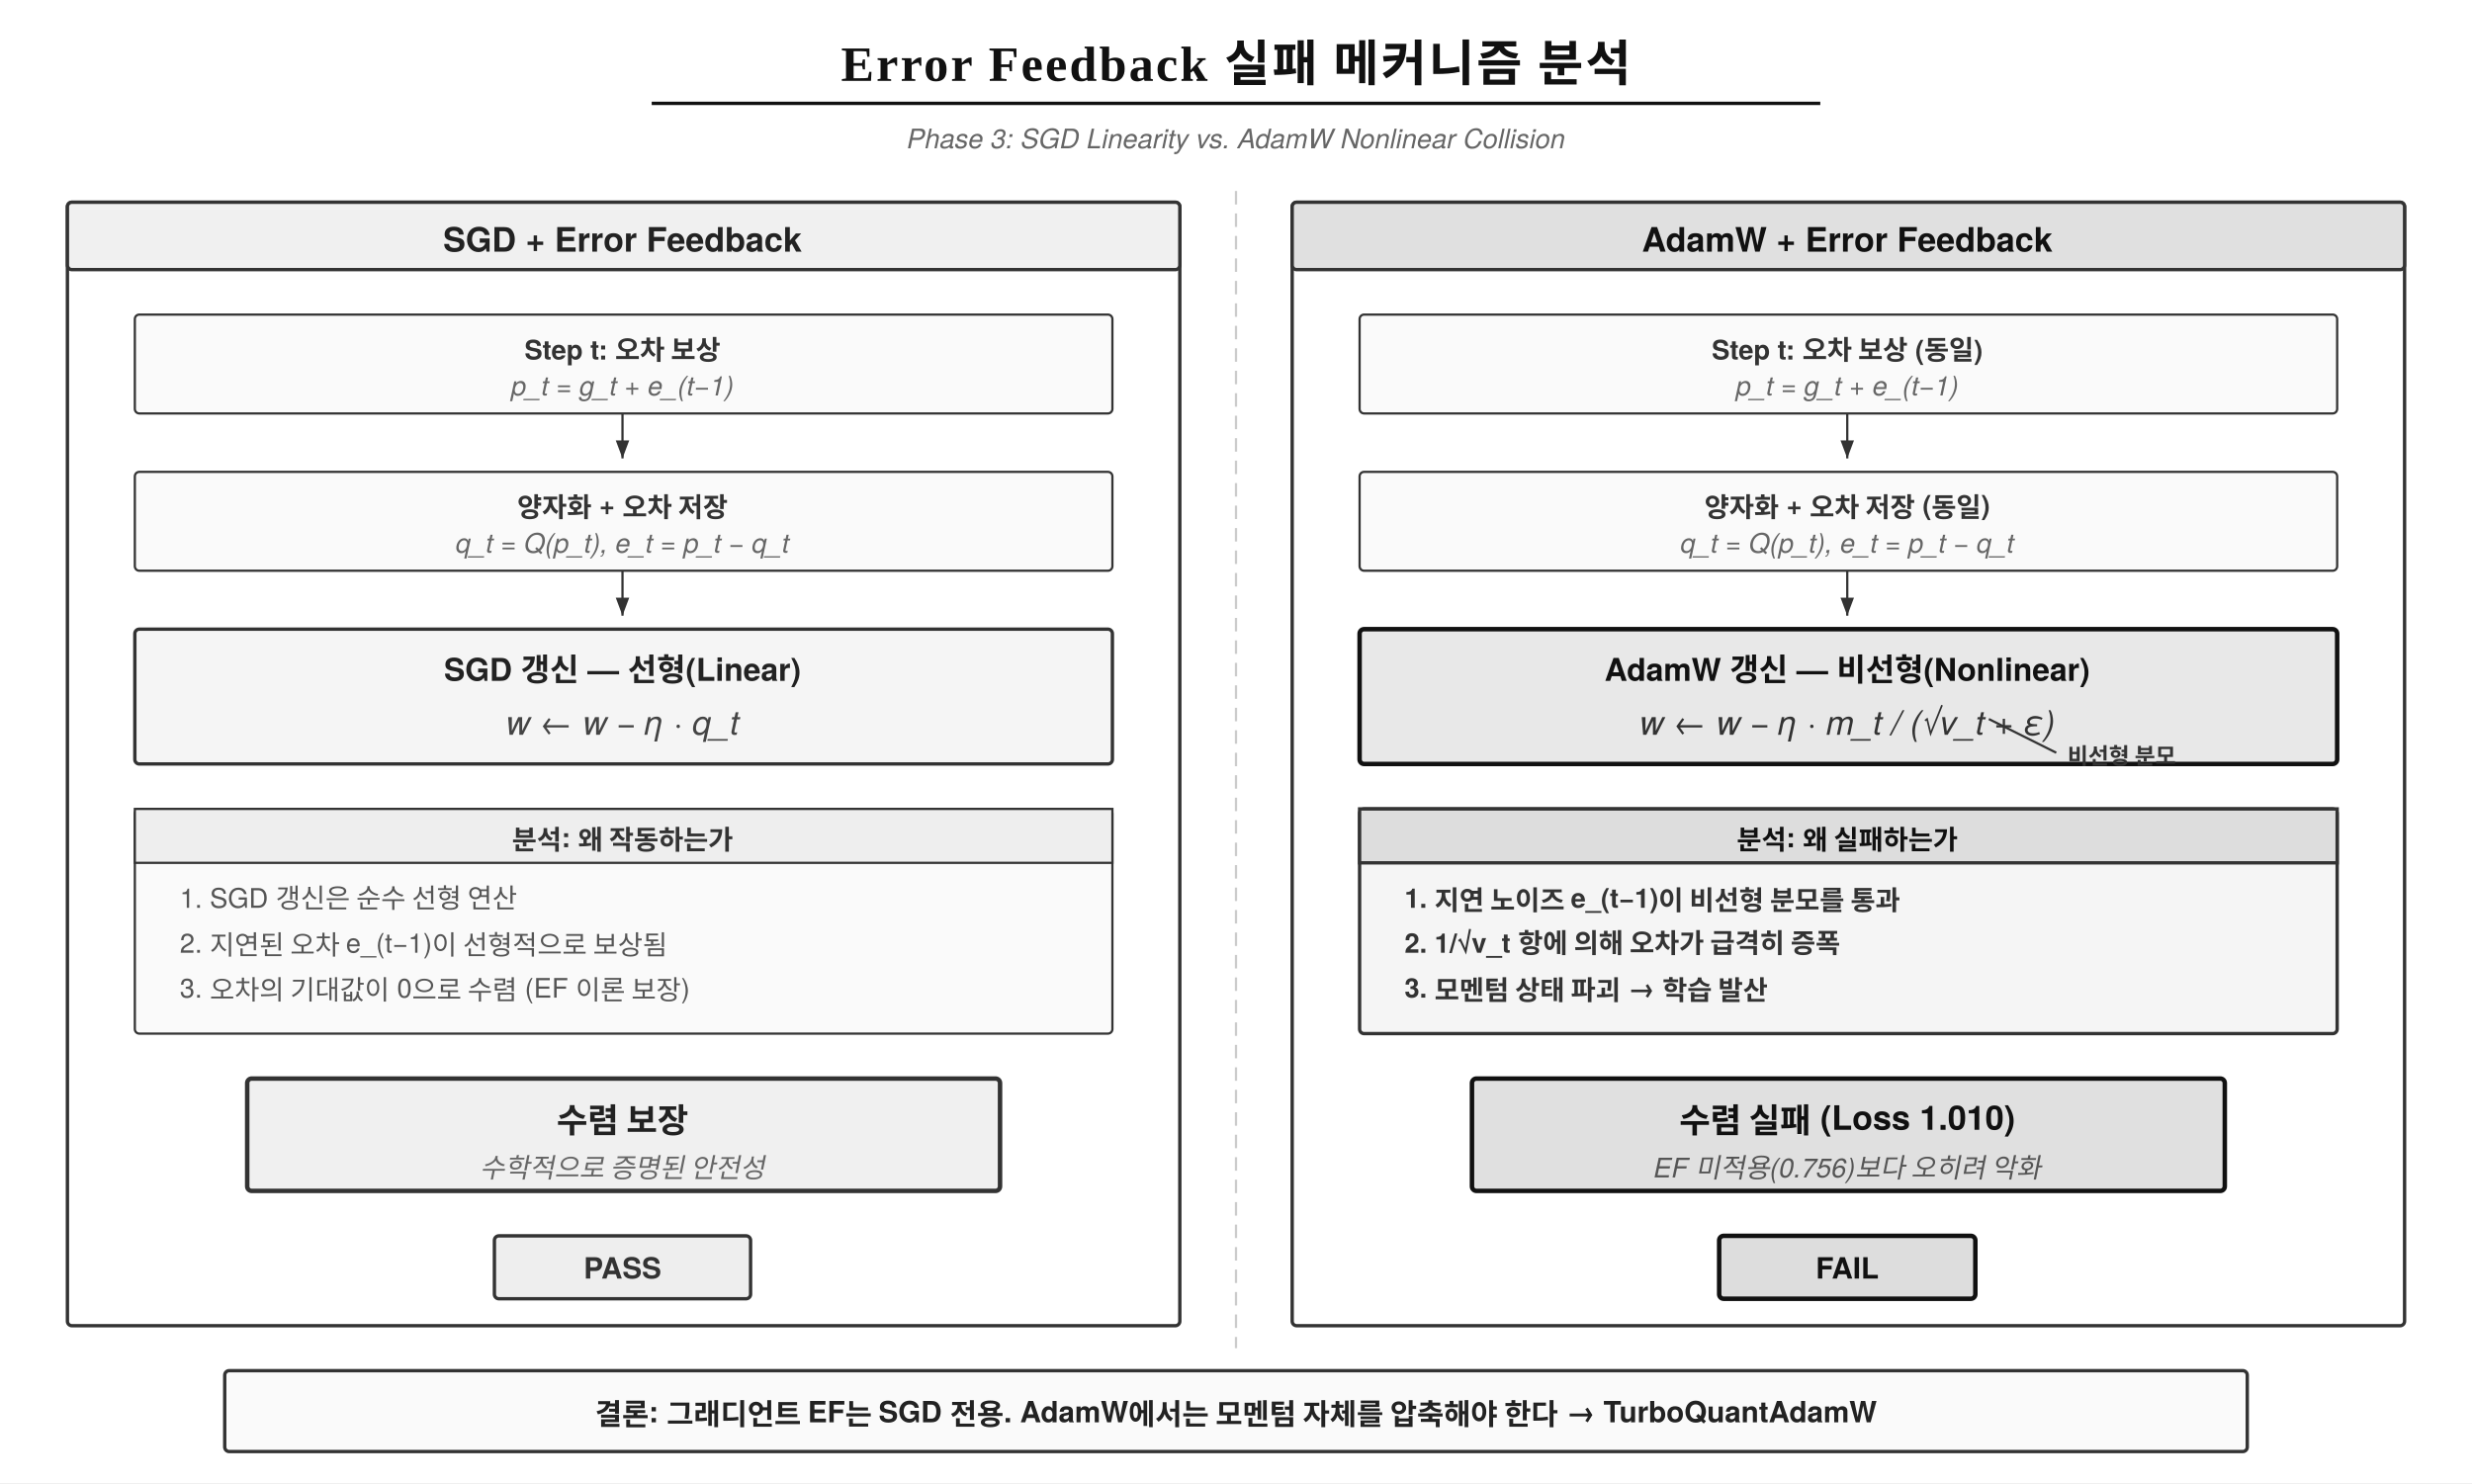
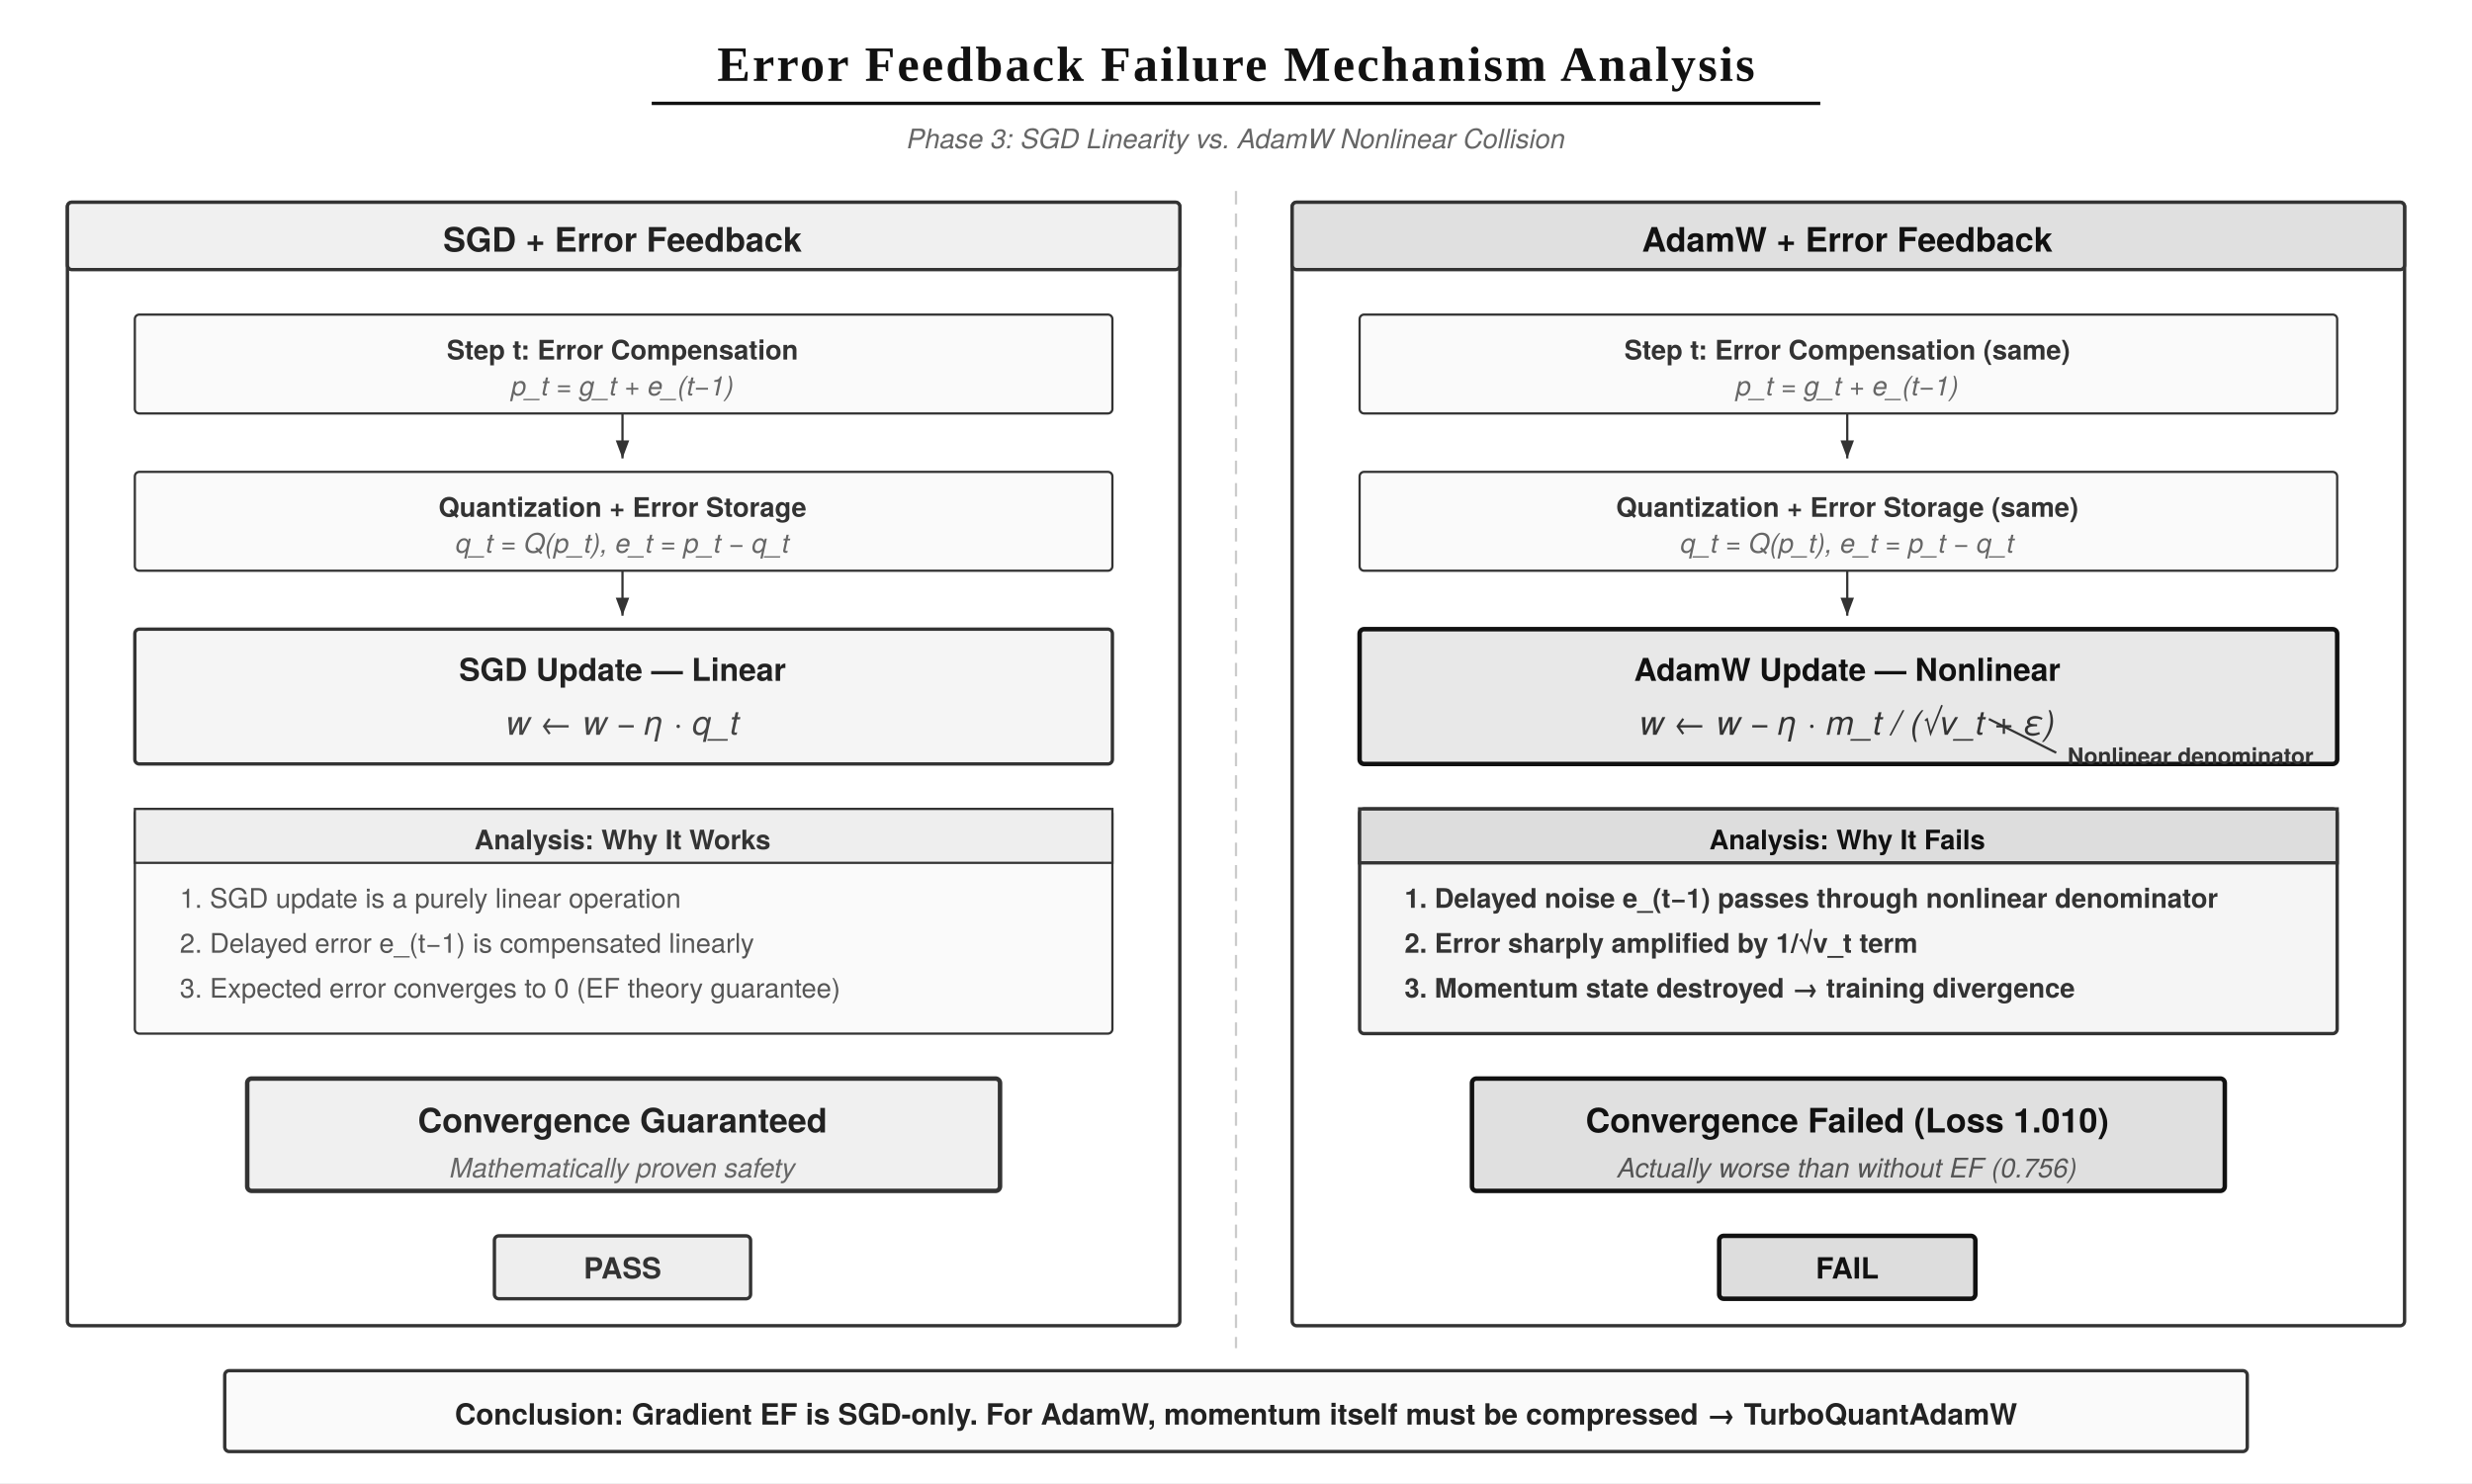
<svg xmlns="http://www.w3.org/2000/svg" viewBox="0 0 1100 660" font-family="'Georgia', 'Times New Roman', serif">
  <defs>
    <marker id="a4" markerWidth="8" markerHeight="6" refX="8" refY="3" orient="auto">
      <path d="M0,0 L8,3 L0,6 Z" fill="#333" />
    </marker>
  </defs>
  <rect width="1100" height="660" fill="#fff" />
-   <text x="550" y="36" text-anchor="middle" fill="#111" font-size="22" font-weight="bold" letter-spacing="1">Error Feedback 실패 메커니즘 분석</text>
+   <text x="550" y="36" text-anchor="middle" fill="#111" font-size="22" font-weight="bold" letter-spacing="1">Error Feedback Failure Mechanism Analysis</text>
  <line x1="290" y1="46" x2="810" y2="46" stroke="#111" stroke-width="1.5" />
  <text x="550" y="66" text-anchor="middle" fill="#666" font-size="12" font-style="italic" font-family="'Helvetica Neue', sans-serif">Phase 3: SGD Linearity vs. AdamW Nonlinear Collision</text>
  <line x1="550" y1="85" x2="550" y2="600" stroke="#ccc" stroke-width="1" stroke-dasharray="6,4" />
  <g transform="translate(30, 90)">
    <rect width="495" height="500" rx="2" fill="#fff" stroke="#333" stroke-width="1.5" />
    <rect width="495" height="30" rx="2" fill="#f0f0f0" stroke="#333" stroke-width="1.5" />
    <text x="247" y="22" text-anchor="middle" fill="#222" font-size="15" font-weight="bold" font-family="'Helvetica Neue', sans-serif">SGD + Error Feedback</text>
    <g font-family="'Helvetica Neue', sans-serif">
      <rect x="30" y="50" width="435" height="44" rx="2" fill="#fafafa" stroke="#333" stroke-width="1" />
-       <text x="247" y="70" text-anchor="middle" fill="#333" font-size="12" font-weight="bold">Step t: 오차 보상</text>
+       <text x="247" y="70" text-anchor="middle" fill="#333" font-size="12" font-weight="bold">Step t: Error Compensation</text>
      <text x="247" y="86" text-anchor="middle" fill="#666" font-size="12" font-style="italic">p_t = g_t + e_(t−1)</text>
    </g>
    <line x1="247" y1="94" x2="247" y2="114" stroke="#333" stroke-width="1" marker-end="url(#a4)" />
    <g font-family="'Helvetica Neue', sans-serif">
      <rect x="30" y="120" width="435" height="44" rx="2" fill="#fafafa" stroke="#333" stroke-width="1" />
-       <text x="247" y="140" text-anchor="middle" fill="#333" font-size="12" font-weight="bold">양자화 + 오차 저장</text>
+       <text x="247" y="140" text-anchor="middle" fill="#333" font-size="12" font-weight="bold">Quantization + Error Storage</text>
      <text x="247" y="156" text-anchor="middle" fill="#666" font-size="12" font-style="italic">q_t = Q(p_t),   e_t = p_t − q_t</text>
    </g>
    <line x1="247" y1="164" x2="247" y2="184" stroke="#333" stroke-width="1" marker-end="url(#a4)" />
    <g font-family="'Helvetica Neue', sans-serif">
      <rect x="30" y="190" width="435" height="60" rx="2" fill="#f5f5f5" stroke="#333" stroke-width="1.5" />
-       <text x="247" y="213" text-anchor="middle" fill="#222" font-size="14" font-weight="bold">SGD 갱신 — 선형(Linear)</text>
+       <text x="247" y="213" text-anchor="middle" fill="#222" font-size="14" font-weight="bold">SGD Update — Linear</text>
      <text x="247" y="237" text-anchor="middle" fill="#444" font-size="15" font-style="italic">w ← w − η · q_t</text>
    </g>
    <g font-family="'Helvetica Neue', sans-serif" transform="translate(30, 270)">
      <rect width="435" height="100" rx="2" fill="#fafafa" stroke="#333" stroke-width="1" />
      <rect width="435" height="24" fill="#eee" stroke="#333" stroke-width="1" />
-       <text x="217" y="18" text-anchor="middle" fill="#333" font-size="12" font-weight="bold">분석: 왜 작동하는가</text>
-       <text x="20" y="44" fill="#555" font-size="12">1. SGD 갱신은 순수 선형 연산</text>
-       <text x="20" y="64" fill="#555" font-size="12">2. 지연된 오차 e_(t−1)이 선형적으로 보상됨</text>
-       <text x="20" y="84" fill="#555" font-size="12">3. 오차의 기대값이 0으로 수렴 (EF 이론 보장)</text>
+       <text x="217" y="18" text-anchor="middle" fill="#333" font-size="12" font-weight="bold">Analysis: Why It Works</text>
+       <text x="20" y="44" fill="#555" font-size="12">1. SGD update is a purely linear operation</text>
+       <text x="20" y="64" fill="#555" font-size="12">2. Delayed error e_(t−1) is compensated linearly</text>
+       <text x="20" y="84" fill="#555" font-size="12">3. Expected error converges to 0 (EF theory guarantee)</text>
    </g>
    <rect x="80" y="390" width="335" height="50" rx="2" fill="#f0f0f0" stroke="#333" stroke-width="2" />
-     <text x="247" y="414" text-anchor="middle" fill="#222" font-size="15" font-weight="bold" font-family="'Helvetica Neue', sans-serif">수렴 보장</text>
-     <text x="247" y="434" text-anchor="middle" fill="#666" font-size="12" font-family="'Helvetica Neue', sans-serif" font-style="italic">수학적으로 증명된 안전성</text>
+     <text x="247" y="414" text-anchor="middle" fill="#222" font-size="15" font-weight="bold" font-family="'Helvetica Neue', sans-serif">Convergence Guaranteed</text>
+     <text x="247" y="434" text-anchor="middle" fill="#666" font-size="12" font-family="'Helvetica Neue', sans-serif" font-style="italic">Mathematically proven safety</text>
    <rect x="190" y="460" width="114" height="28" rx="2" fill="#eee" stroke="#333" stroke-width="1.5" />
    <text x="247" y="479" text-anchor="middle" fill="#333" font-size="13" font-weight="bold" font-family="'Helvetica Neue', sans-serif">PASS</text>
  </g>
  <g transform="translate(575, 90)">
    <rect width="495" height="500" rx="2" fill="#fff" stroke="#333" stroke-width="1.5" />
    <rect width="495" height="30" rx="2" fill="#e0e0e0" stroke="#333" stroke-width="1.5" />
    <text x="247" y="22" text-anchor="middle" fill="#111" font-size="15" font-weight="bold" font-family="'Helvetica Neue', sans-serif">AdamW + Error Feedback</text>
    <g font-family="'Helvetica Neue', sans-serif">
      <rect x="30" y="50" width="435" height="44" rx="2" fill="#fafafa" stroke="#333" stroke-width="1" />
-       <text x="247" y="70" text-anchor="middle" fill="#333" font-size="12" font-weight="bold">Step t: 오차 보상 (동일)</text>
+       <text x="247" y="70" text-anchor="middle" fill="#333" font-size="12" font-weight="bold">Step t: Error Compensation (same)</text>
      <text x="247" y="86" text-anchor="middle" fill="#666" font-size="12" font-style="italic">p_t = g_t + e_(t−1)</text>
    </g>
    <line x1="247" y1="94" x2="247" y2="114" stroke="#333" stroke-width="1" marker-end="url(#a4)" />
    <g font-family="'Helvetica Neue', sans-serif">
      <rect x="30" y="120" width="435" height="44" rx="2" fill="#fafafa" stroke="#333" stroke-width="1" />
-       <text x="247" y="140" text-anchor="middle" fill="#333" font-size="12" font-weight="bold">양자화 + 오차 저장 (동일)</text>
+       <text x="247" y="140" text-anchor="middle" fill="#333" font-size="12" font-weight="bold">Quantization + Error Storage (same)</text>
      <text x="247" y="156" text-anchor="middle" fill="#666" font-size="12" font-style="italic">q_t = Q(p_t),   e_t = p_t − q_t</text>
    </g>
    <line x1="247" y1="164" x2="247" y2="184" stroke="#333" stroke-width="1" marker-end="url(#a4)" />
    <g font-family="'Helvetica Neue', sans-serif">
      <rect x="30" y="190" width="435" height="60" rx="2" fill="#e8e8e8" stroke="#111" stroke-width="2" />
-       <text x="247" y="213" text-anchor="middle" fill="#111" font-size="14" font-weight="bold">AdamW 갱신 — 비선형(Nonlinear)</text>
+       <text x="247" y="213" text-anchor="middle" fill="#111" font-size="14" font-weight="bold">AdamW Update — Nonlinear</text>
      <text x="247" y="237" text-anchor="middle" fill="#333" font-size="15" font-style="italic">w ← w − η · m_t / (√v_t + ε)</text>
    </g>
    <g font-family="'Helvetica Neue', sans-serif" transform="translate(310, 230)">
      <line x1="0" y1="0" x2="30" y2="15" stroke="#333" stroke-width="1" />
-       <text x="35" y="20" fill="#333" font-size="10" font-weight="bold">비선형 분모</text>
+       <text x="35" y="20" fill="#333" font-size="10" font-weight="bold">Nonlinear denominator</text>
    </g>
    <g font-family="'Helvetica Neue', sans-serif" transform="translate(30, 270)">
      <rect width="435" height="100" rx="2" fill="#f5f5f5" stroke="#333" stroke-width="1.5" />
      <rect width="435" height="24" fill="#ddd" stroke="#333" stroke-width="1.5" />
-       <text x="217" y="18" text-anchor="middle" fill="#111" font-size="12" font-weight="bold">분석: 왜 실패하는가</text>
-       <text x="20" y="44" fill="#333" font-size="12" font-weight="bold">1. 지연 노이즈 e_(t−1)이 비선형 분모를 통과</text>
-       <text x="20" y="64" fill="#333" font-size="12" font-weight="bold">2. 1/√v_t 항에 의해 오차가 급격히 증폭</text>
-       <text x="20" y="84" fill="#333" font-size="12" font-weight="bold">3. 모멘텀 상태 파괴 → 학습 발산</text>
+       <text x="217" y="18" text-anchor="middle" fill="#111" font-size="12" font-weight="bold">Analysis: Why It Fails</text>
+       <text x="20" y="44" fill="#333" font-size="12" font-weight="bold">1. Delayed noise e_(t−1) passes through nonlinear denominator</text>
+       <text x="20" y="64" fill="#333" font-size="12" font-weight="bold">2. Error sharply amplified by 1/√v_t term</text>
+       <text x="20" y="84" fill="#333" font-size="12" font-weight="bold">3. Momentum state destroyed → training divergence</text>
    </g>
    <rect x="80" y="390" width="335" height="50" rx="2" fill="#e0e0e0" stroke="#111" stroke-width="2" />
-     <text x="247" y="414" text-anchor="middle" fill="#111" font-size="15" font-weight="bold" font-family="'Helvetica Neue', sans-serif">수렴 실패 (Loss 1.010)</text>
-     <text x="247" y="434" text-anchor="middle" fill="#555" font-size="12" font-family="'Helvetica Neue', sans-serif" font-style="italic">EF 미적용(0.756)보다 오히려 악화</text>
+     <text x="247" y="414" text-anchor="middle" fill="#111" font-size="15" font-weight="bold" font-family="'Helvetica Neue', sans-serif">Convergence Failed (Loss 1.010)</text>
+     <text x="247" y="434" text-anchor="middle" fill="#555" font-size="12" font-family="'Helvetica Neue', sans-serif" font-style="italic">Actually worse than without EF (0.756)</text>
    <rect x="190" y="460" width="114" height="28" rx="2" fill="#ddd" stroke="#111" stroke-width="2" />
    <text x="247" y="479" text-anchor="middle" fill="#111" font-size="13" font-weight="bold" font-family="'Helvetica Neue', sans-serif">FAIL</text>
  </g>
  <rect x="100" y="610" width="900" height="36" rx="2" fill="#fafafa" stroke="#333" stroke-width="1.5" />
-   <text x="550" y="634" text-anchor="middle" fill="#222" font-size="13" font-weight="bold" font-family="'Helvetica Neue', sans-serif">결론: 그래디언트 EF는 SGD 전용. AdamW에서는 모멘텀 자체를 압축해야 한다 → TurboQuantAdamW</text>
+   <text x="550" y="634" text-anchor="middle" fill="#222" font-size="13" font-weight="bold" font-family="'Helvetica Neue', sans-serif">Conclusion: Gradient EF is SGD-only. For AdamW, momentum itself must be compressed → TurboQuantAdamW</text>
</svg>
